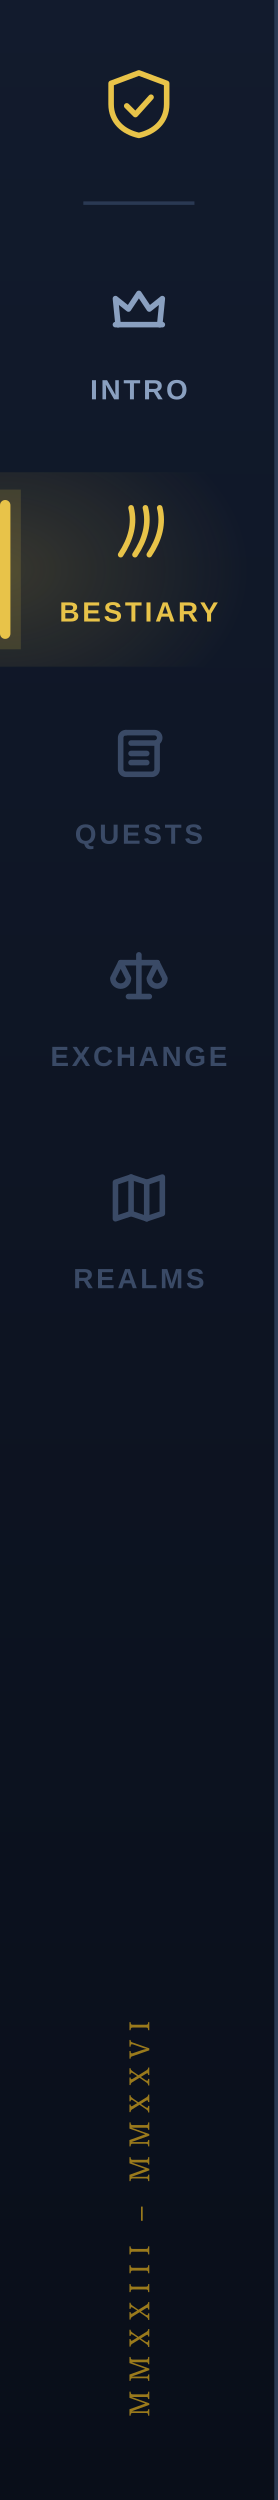
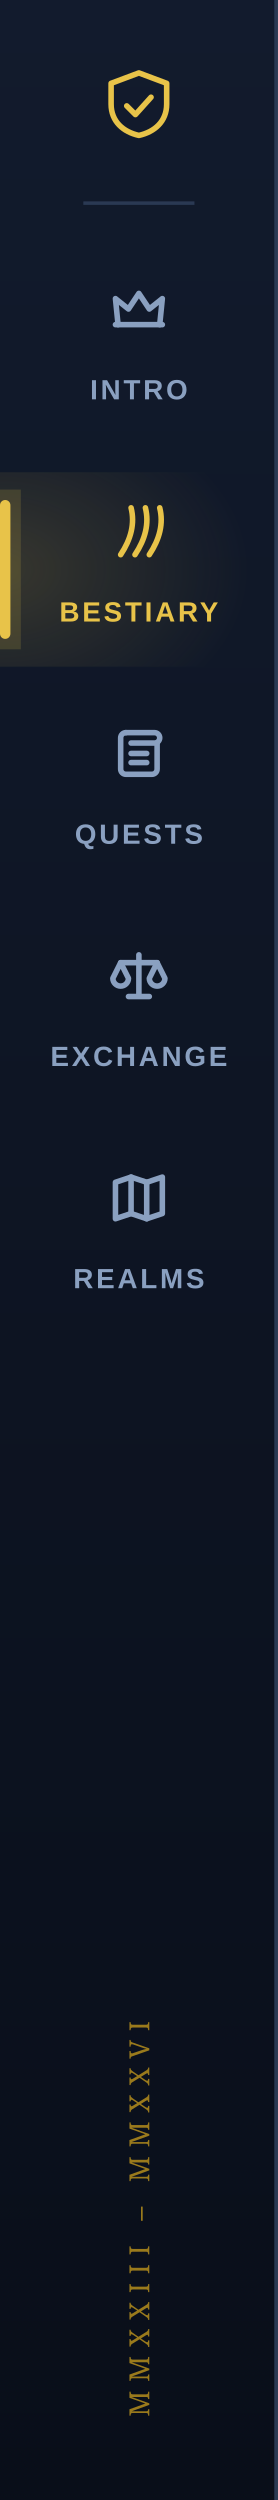
<svg xmlns="http://www.w3.org/2000/svg" width="80" height="720" viewBox="0 0 80 720">
  <defs>
    <linearGradient id="bg" x1="0" y1="0" x2="0" y2="1">
      <stop offset="0" stop-color="#121b2d" />
      <stop offset="1" stop-color="#090e19" />
    </linearGradient>
    <radialGradient id="wash" cx="0" cy="0.5" r="0.9">
      <stop offset="0" stop-color="#e8c349" stop-opacity="0.18" />
      <stop offset="1" stop-color="#e8c349" stop-opacity="0" />
    </radialGradient>
  </defs>
  <rect width="80" height="720" fill="url(#bg)" />
  <rect x="79" y="0" width="1" height="720" fill="#2a3953" />
  <g transform="translate(28,18) scale(1)" fill="none" stroke="#e8c349" stroke-width="1.600" stroke-linecap="round" stroke-linejoin="round">
    <path d="M12 3l8 3v6c0 5-3.5 8-8 9-4.5-1-8-4-8-9V6z" />
    <path d="M8.5 12.5l2.5 2.5 4.5-5" />
  </g>
  <rect x="24" y="58" width="32" height="1" fill="#2a3953" />
  <g transform="translate(31,80) scale(0.75)" fill="none" stroke="#8aa0c0" stroke-width="2.133" stroke-linecap="round" stroke-linejoin="round">
    <path d="M3 18h18" />
    <path d="M4 18L3 8l5 4 4-6 4 6 5-4-1 10" />
  </g>
  <text x="40" y="115" text-anchor="middle" font-family="Segoe UI,Arial,sans-serif" font-size="8" font-weight="600" letter-spacing="0.8" fill="#8aa0c0">INTRO</text>
  <rect x="0" y="136" width="80" height="56" fill="url(#wash)" />
  <rect x="0" y="141" width="6" height="46" fill="#e8c349" opacity="0.16" />
  <rect x="0" y="144" width="3" height="40" rx="1.5" fill="#e8c349" />
  <g transform="translate(31,144) scale(0.75)" fill="none" stroke="#e8c349" stroke-width="2.133" stroke-linecap="round" stroke-linejoin="round">
    <path d="M9 3c1.5 6 0 12-4 18" />
    <path d="M14.5 3c1.5 6 0 12-4 18" />
    <path d="M20 3c1.5 6 0 12-4 18" />
  </g>
  <text x="40" y="179" text-anchor="middle" font-family="Segoe UI,Arial,sans-serif" font-size="8" font-weight="600" letter-spacing="0.8" fill="#e8c349">BESTIARY</text>
-   <g transform="translate(31,208) scale(0.75)" fill="none" stroke="#3a4a66" stroke-width="2.133" stroke-linecap="round" stroke-linejoin="round">
+   <g transform="translate(31,208) scale(0.75)" fill="none" stroke="#8aa0c0" stroke-width="2.133" stroke-linecap="round" stroke-linejoin="round">
    <path d="M7 4h11a2 2 0 010 4H9" />
    <path d="M7 4a2 2 0 00-2 2v12a2 2 0 002 2h10a2 2 0 002-2V8" />
    <path d="M9 12h6M9 15.5h6" />
  </g>
-   <text x="40" y="243" text-anchor="middle" font-family="Segoe UI,Arial,sans-serif" font-size="8" font-weight="600" letter-spacing="0.8" fill="#3a4a66">QUESTS</text>
-   <g transform="translate(31,272) scale(0.75)" fill="none" stroke="#3a4a66" stroke-width="2.133" stroke-linecap="round" stroke-linejoin="round">
+   <text x="40" y="243" text-anchor="middle" font-family="Segoe UI,Arial,sans-serif" font-size="8" font-weight="600" letter-spacing="0.8" fill="#8aa0c0">QUESTS</text>
+   <g transform="translate(31,272) scale(0.75)" fill="none" stroke="#8aa0c0" stroke-width="2.133" stroke-linecap="round" stroke-linejoin="round">
    <path d="M12 4v16M8 20h8M5 7h14" />
    <path d="M5 7l-3 6a3 3 0 006 0z" />
    <path d="M19 7l-3 6a3 3 0 006 0z" />
  </g>
-   <text x="40" y="307" text-anchor="middle" font-family="Segoe UI,Arial,sans-serif" font-size="8" font-weight="600" letter-spacing="0.8" fill="#3a4a66">EXCHANGE</text>
-   <g transform="translate(31,336) scale(0.75)" fill="none" stroke="#3a4a66" stroke-width="2.133" stroke-linecap="round" stroke-linejoin="round">
+   <text x="40" y="307" text-anchor="middle" font-family="Segoe UI,Arial,sans-serif" font-size="8" font-weight="600" letter-spacing="0.8" fill="#8aa0c0">EXCHANGE</text>
+   <g transform="translate(31,336) scale(0.75)" fill="none" stroke="#8aa0c0" stroke-width="2.133" stroke-linecap="round" stroke-linejoin="round">
    <path d="M3 6l6-2 6 2 6-2v14l-6 2-6-2-6 2z" />
    <path d="M9 4v14M15 6v14" />
  </g>
-   <text x="40" y="371" text-anchor="middle" font-family="Segoe UI,Arial,sans-serif" font-size="8" font-weight="600" letter-spacing="0.8" fill="#3a4a66">REALMS</text>
+   <text x="40" y="371" text-anchor="middle" font-family="Segoe UI,Arial,sans-serif" font-size="8" font-weight="600" letter-spacing="0.8" fill="#8aa0c0">REALMS</text>
  <text transform="translate(43,696) rotate(-90)" font-family="Georgia,serif" font-size="8" letter-spacing="2.5" fill="#9a7a1c">MMXXIII – MMXXVI</text>
</svg>
